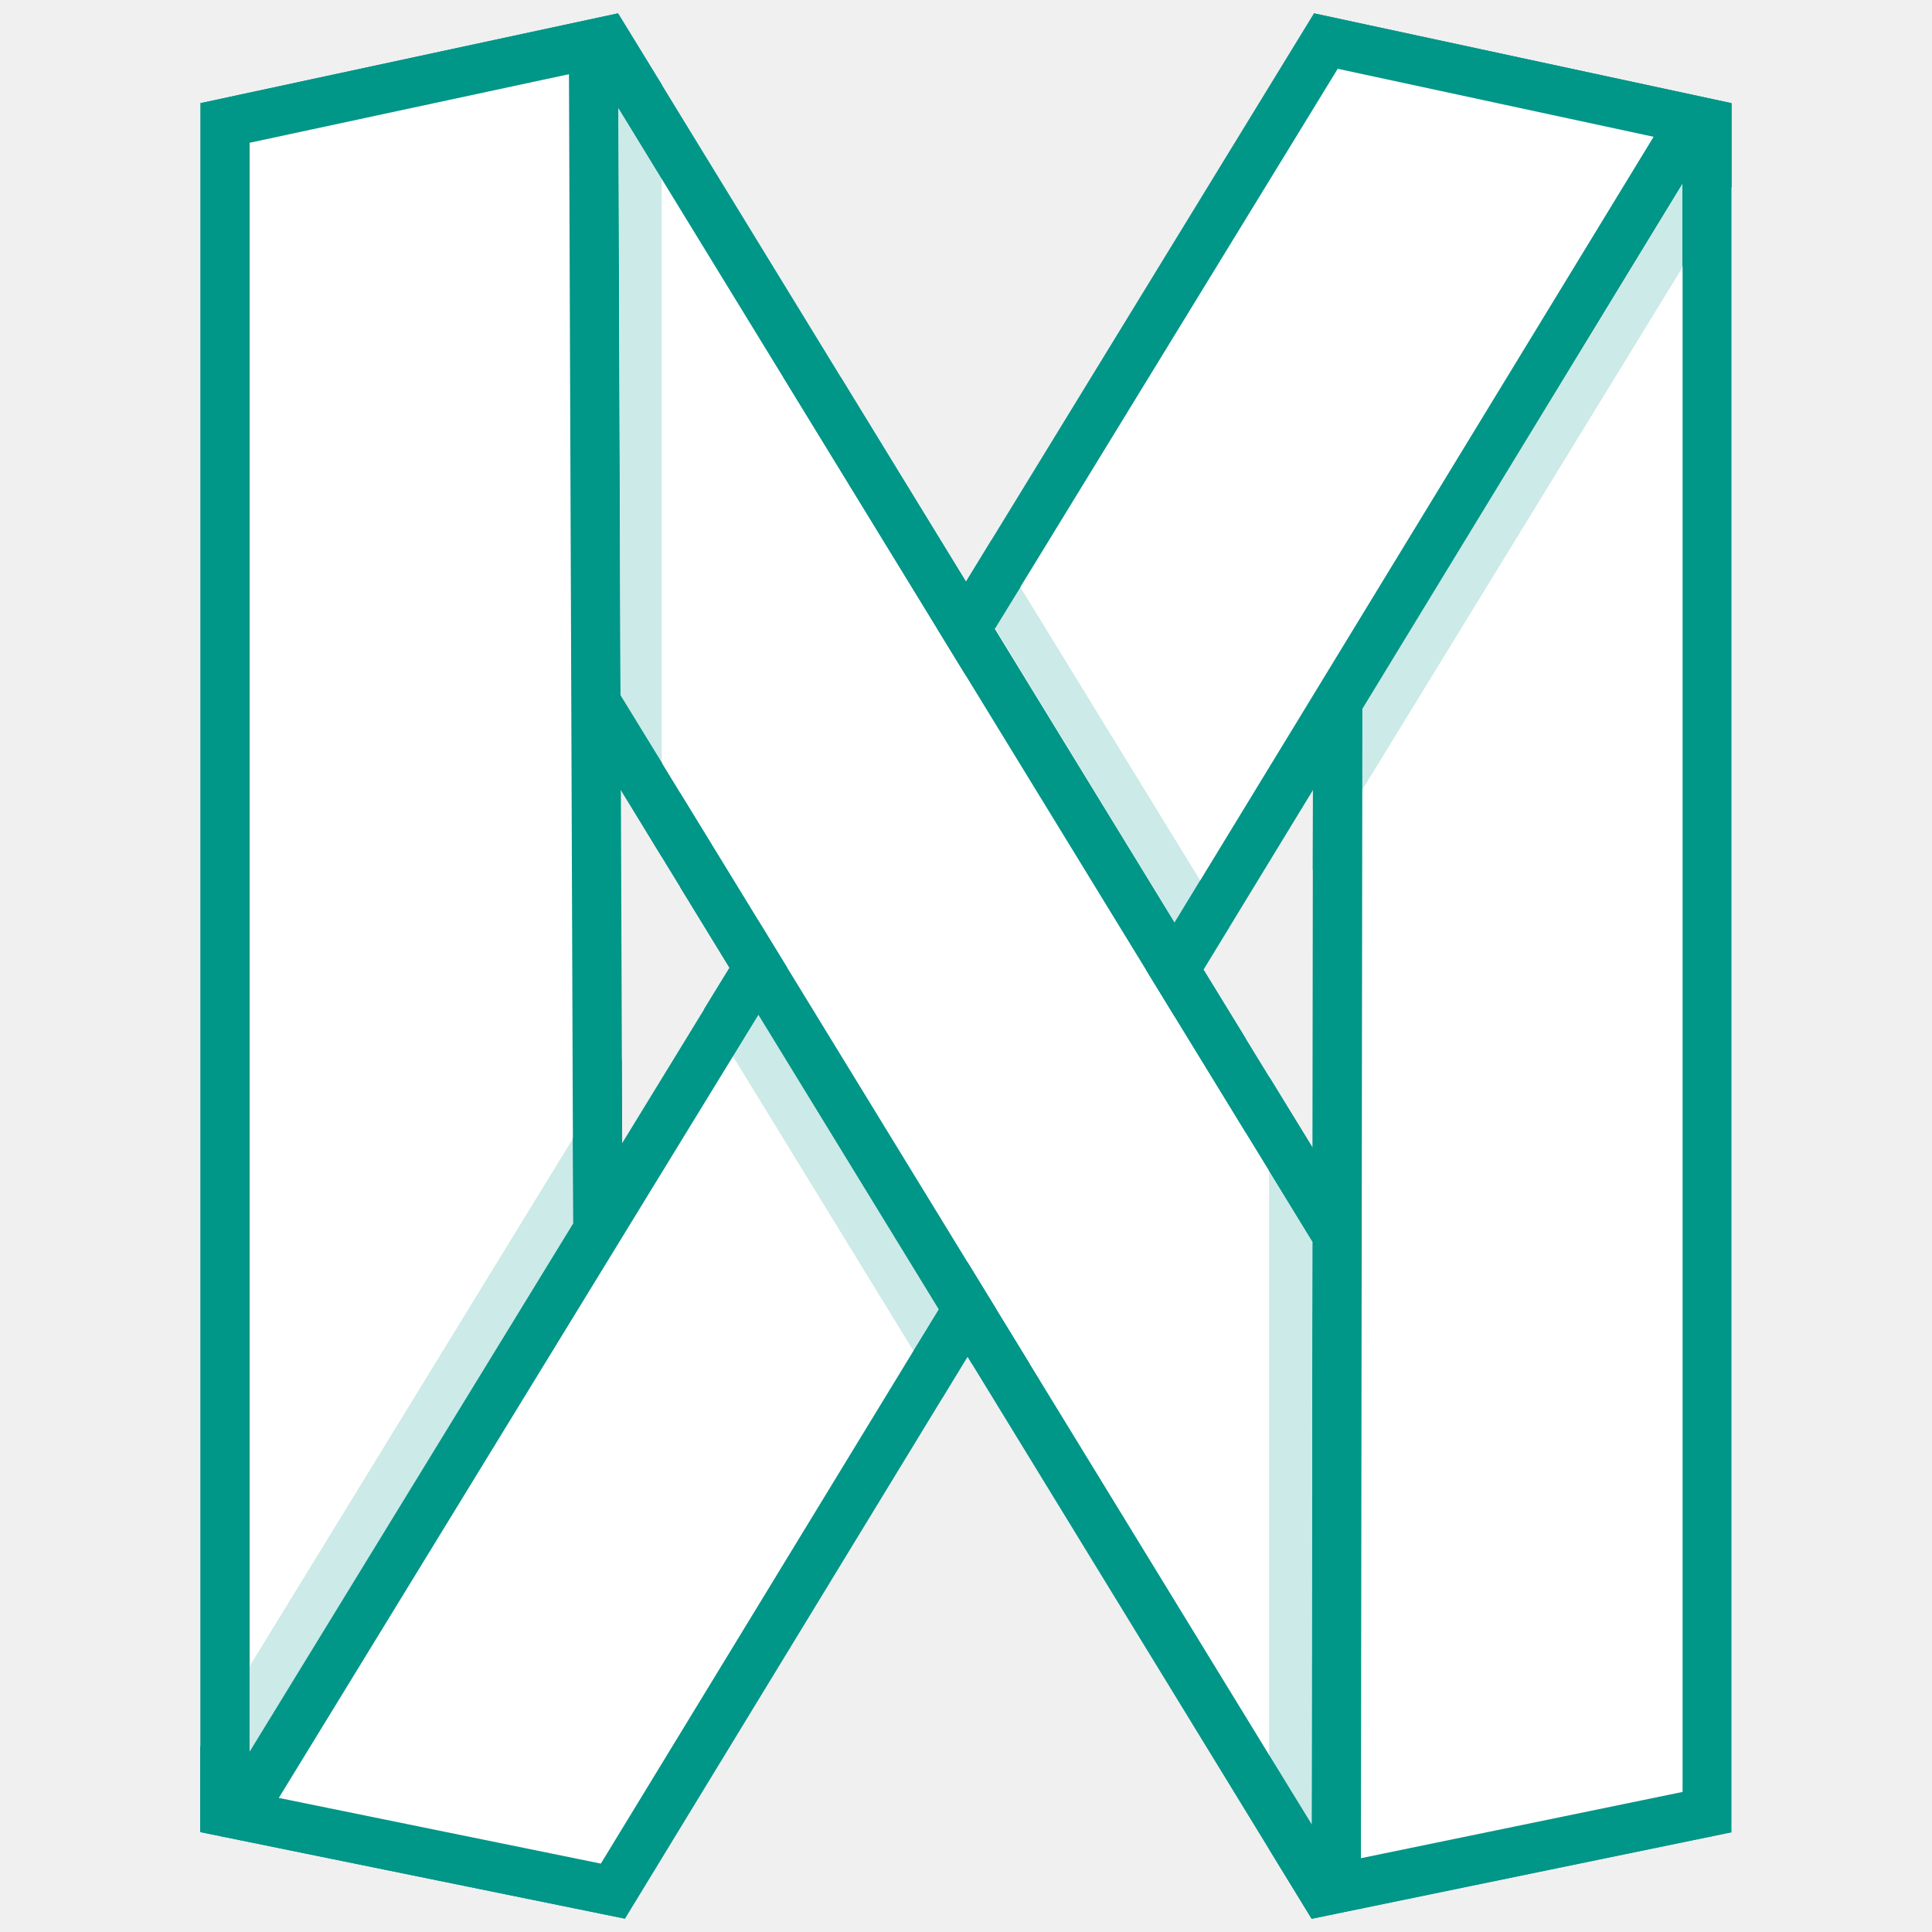
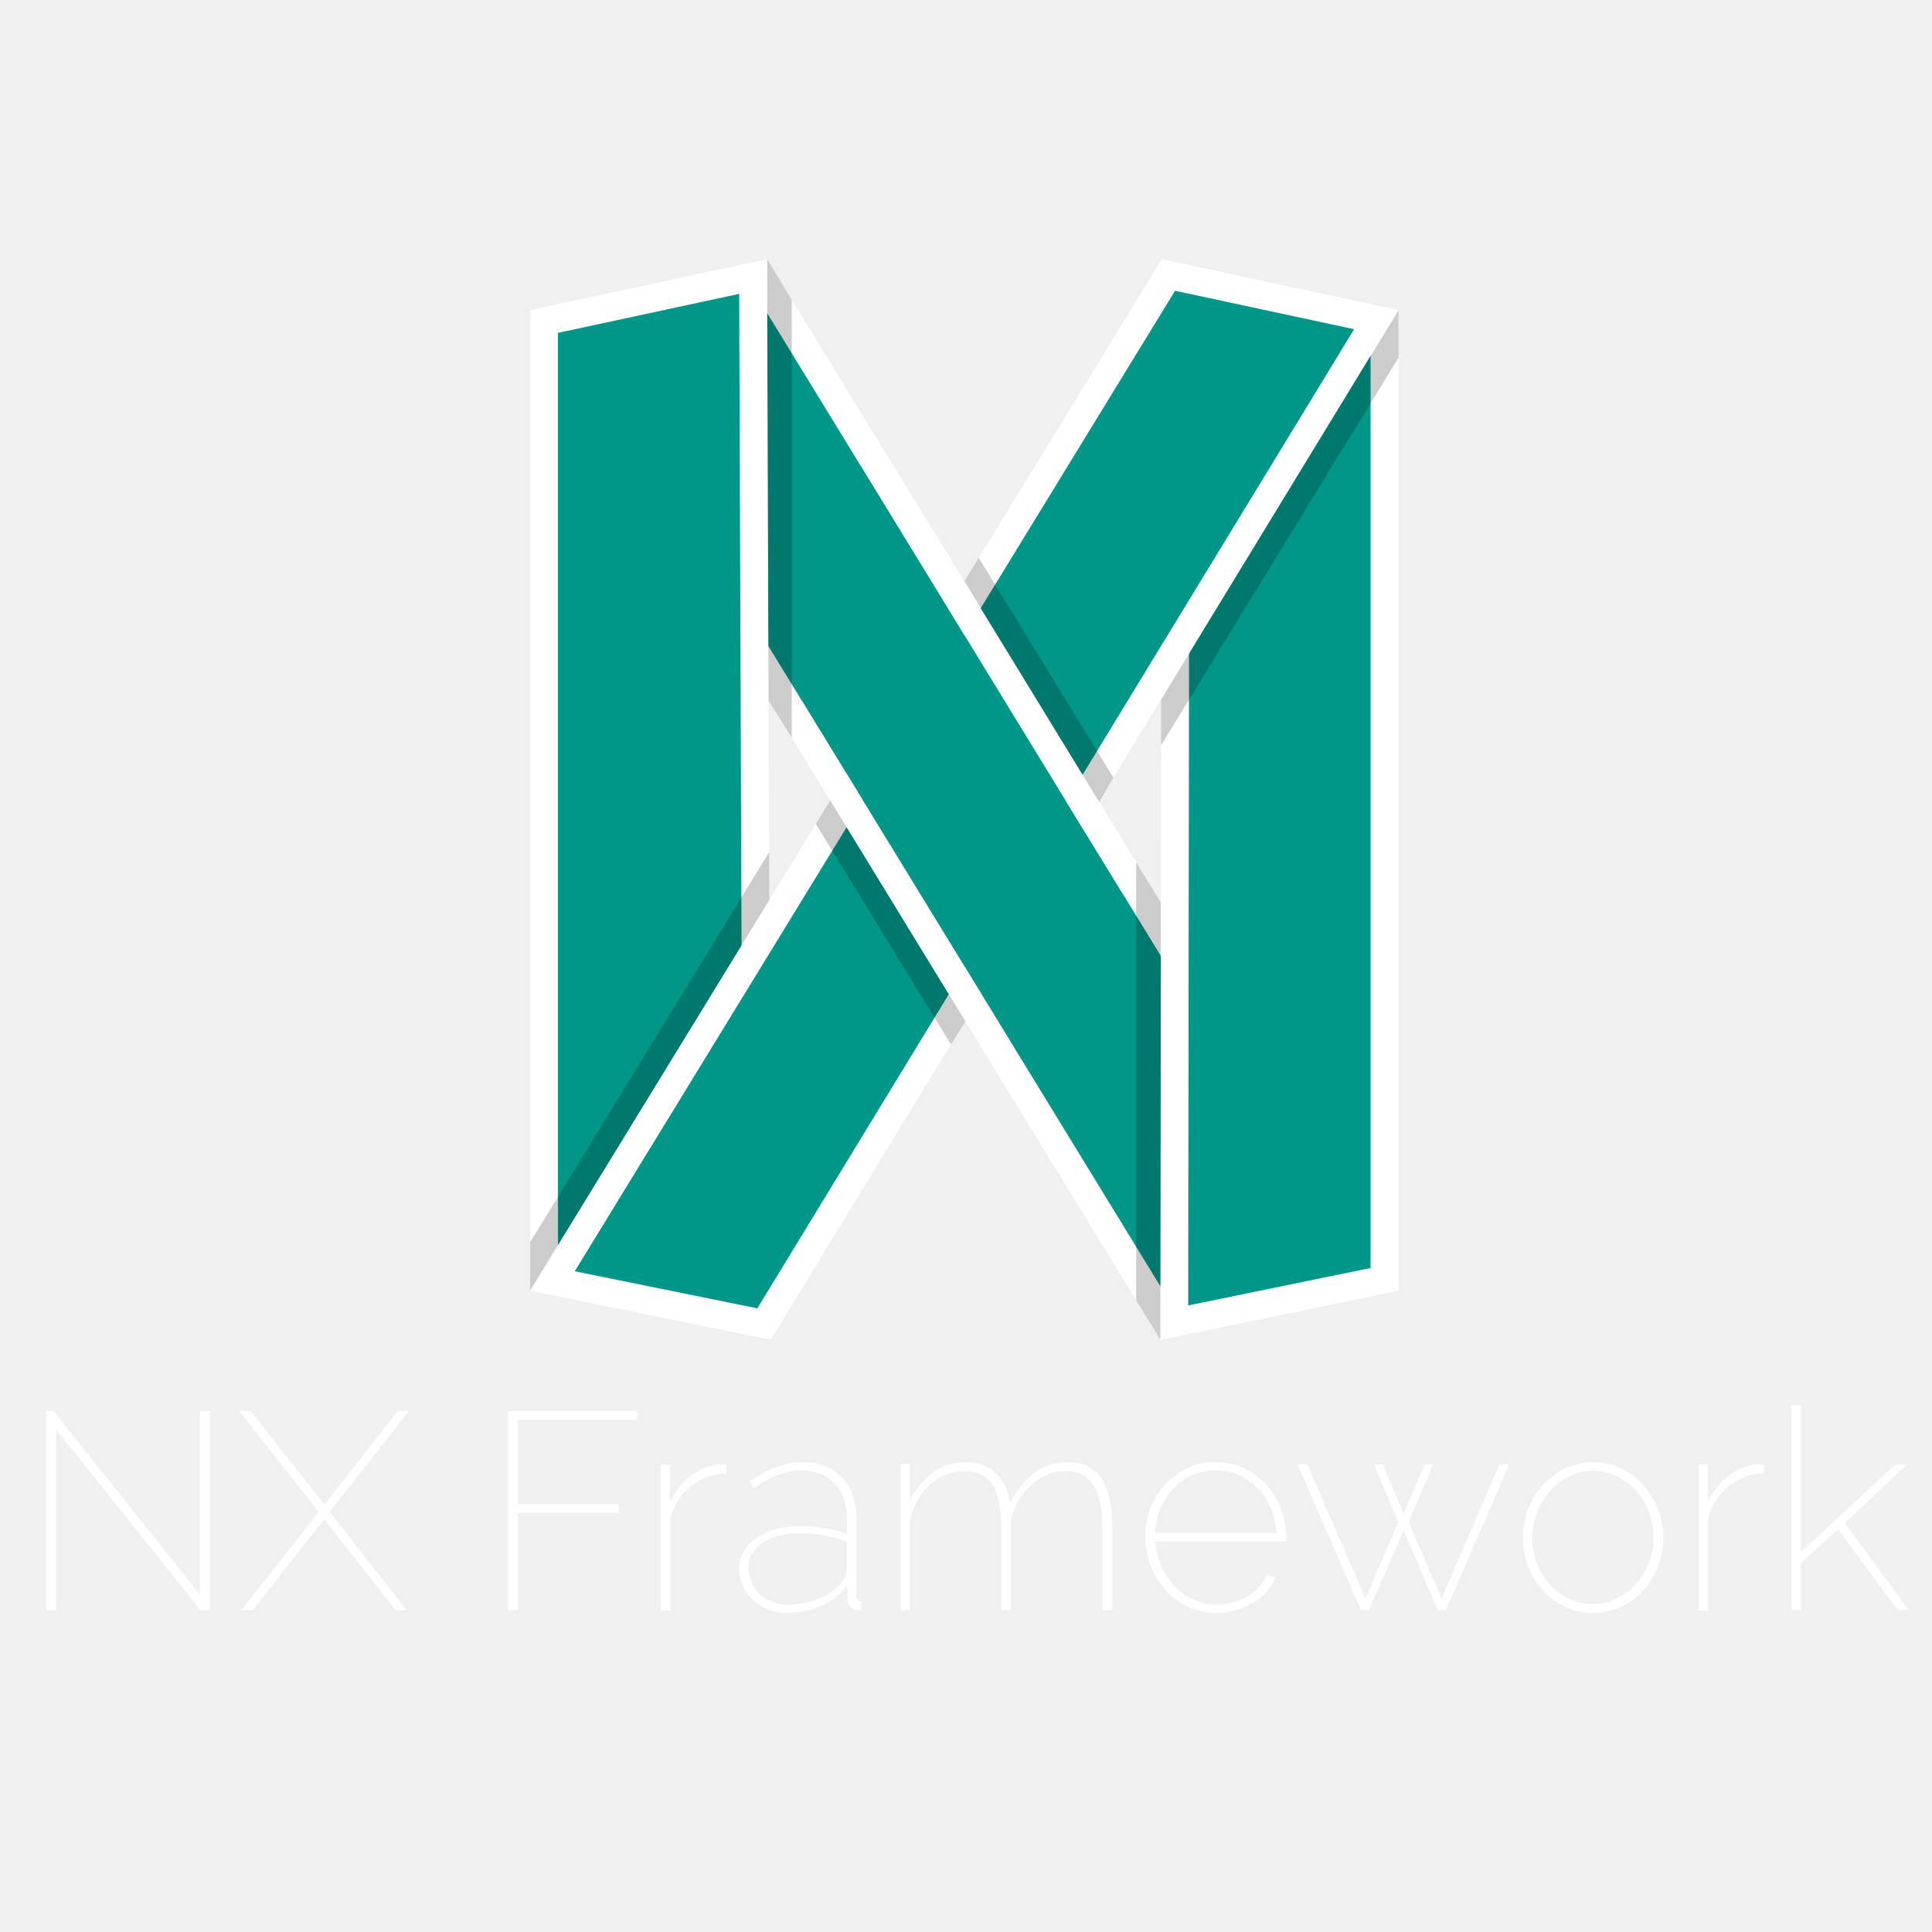
<svg xmlns="http://www.w3.org/2000/svg" version="1.1" id="Layer_1" x="0px" y="0px" viewBox="0 0 1000 1000" style="enable-background:new 0 0 1000 1000;" xml:space="preserve">
  <style type="text/css">
- 	.st0{fill:#FFFFFF;}
- 	.st1{fill:#009688;}
- 	.st2{fill:#CCEAE7;}
+ 	.st0{fill:#009688;}
+ 	.st1{fill:#FFFFFF;}
+ 	.st2{opacity:0.2;}
</style>
-   <g id="XMLID_20_">
-     <polyline id="XMLID_179_" class="st0" points="123.9,62 313.7,21.2 876,939.5 685.1,978.8 123.9,62  " />
-     <path id="XMLID_182_" class="st1" d="M307.6,35.6l548.1,895.1l-164.4,33.9L144.1,70.7L307.6,35.6 M319.9,6.9L103.7,53.4   l575.2,939.8l217.4-44.8L319.9,6.9" />
-     <polyline id="XMLID_183_" class="st0" points="116.4,937.9 116.4,63.7 307.2,22.6 310.7,977.5 116.4,937.9  " />
-     <path id="XMLID_221_" class="st1" d="M294.5,38.4l3.4,923.5l-168.7-34.4V73.9L294.5,38.4 M319.9,6.9L103.7,53.4v894.9l219.8,44.8   L319.9,6.9" />
-     <polyline id="XMLID_222_" class="st0" points="692.9,22.6 883.6,63.7 883.6,937.9 691.6,977.5 692.9,22.6  " />
-     <path id="XMLID_247_" class="st1" d="M705.6,38.4l165.3,35.5v853.6l-166.5,34.3L705.6,38.4 M680.1,6.9l-1.3,986.2l217.4-44.8V53.4   L680.1,6.9" />
-     <polyline id="XMLID_249_" class="st0" points="124,939.5 686.3,21.2 876.1,62 317.2,978.9 124,939.5  " />
-     <path id="XMLID_252_" class="st1" d="M692.4,35.6l163.5,35.2L311,964.6l-166.7-34L692.4,35.6 M680.1,6.9L103.7,948.3l219.8,44.8   L896.3,53.4L680.1,6.9" />
-     <polygon id="XMLID_253_" class="st0" points="405.4,195.3 352,410.3 533.1,706.1 644.8,586.3  " />
-     <polyline id="XMLID_255_" class="st1" points="405.4,195.3 644.8,586.3 644.8,537.6 435.2,195.3 405.4,195.3  " />
-     <polyline id="XMLID_256_" class="st1" points="533.1,706.1 352,410.3 352,459.1 503.2,706.1 533.1,706.1  " />
-     <polyline id="XMLID_257_" class="st2" points="321.8,548.1 321.8,548.1 322,591.8 322,591.8 321.8,548.1  " />
-     <polyline id="XMLID_258_" class="st2" points="296.5,589.4 129.1,862.6 129.1,906.7 296.7,633.1 296.5,589.4  " />
-     <path id="XMLID_261_" class="st1" d="M129.1,862.6l-25.5,41.6v44.2l25.5-41.6V862.6 M321.8,548.1l-25.3,41.3l0.2,43.7l25.3-41.3   L321.8,548.1" />
-     <polyline id="XMLID_262_" class="st1" points="322,591.8 322,591.8 296.7,633.1 129.1,906.7 103.7,948.3 103.7,948.3 322,591.8     " />
-     <path id="XMLID_265_" class="st2" d="M500.8,702.2l-13.1,21.4l0,0l13.2-21.2L500.8,702.2 M368.1,516.5l-3.6,5.9L368.1,516.5" />
-     <polyline id="XMLID_266_" class="st2" points="392.5,525.3 379.4,546.8 472.8,699.2 485.9,677.8 392.5,525.3  " />
-     <path id="XMLID_269_" class="st1" d="M485.9,677.8l-13.1,21.4l14.9,24.4l13.1-21.4L485.9,677.8 M377.6,500.9l-9.6,15.6l-3.6,5.9   l14.9,24.4l13.2-21.5L377.6,500.9" />
-     <polyline id="XMLID_270_" class="st1" points="377.6,500.9 377.6,500.9 392.5,525.3 485.9,677.8 500.8,702.2 501,702.4 501,702.4    377.6,500.9  " />
-     <path id="XMLID_273_" class="st2" d="M636.2,480.1l-13.2,21.7l0.1,0.2l0.1,0.1L636.2,480.1 M513.2,279.5l-13,21.3L513.2,279.5   L513.2,279.5" />
-     <polyline id="XMLID_274_" class="st2" points="528.1,303.9 515.1,325.2 608,477.4 621.2,455.7 528.1,303.9  " />
-     <path id="XMLID_277_" class="st1" d="M621.2,455.7L608,477.4l14.9,24.4l13.2-21.7L621.2,455.7 M513.2,279.5l-13,21.3l14.9,24.4   l13.1-21.3L513.2,279.5" />
-     <polyline id="XMLID_278_" class="st2" points="870.9,95.1 705.1,367 705.1,408.8 870.9,138.3 870.9,95.1  " />
-     <path id="XMLID_281_" class="st1" d="M705.1,367l-15.5,25.4l-10,16.4l-0.1,41.6l25.5-41.6L705.1,367 M896.3,53.4l-25.5,41.8v43.1   l25.5-41.6L896.3,53.4" />
-     <polyline id="XMLID_282_" class="st1" points="896.3,53.4 689.7,392.4 705.1,367 870.9,95.1 896.3,53.4 896.3,53.4  " />
-     <path id="XMLID_285_" class="st2" d="M321.3,408.9l0,0.4l21.2,34.3L321.3,408.9 M320.1,6.9l0,0.3l22.5,36.7L320.1,6.9" />
-     <polyline id="XMLID_286_" class="st2" points="320.2,56.2 321.2,359.9 342.5,394.8 342.5,92.7 320.2,56.2  " />
-     <path id="XMLID_289_" class="st1" d="M321.2,359.9l0.2,49l21.2,34.7v-48.8L321.2,359.9 M320.1,7.2l0.2,49l22.3,36.5V43.9l0,0   L320.1,7.2" />
-     <path id="XMLID_292_" class="st2" d="M656.9,957.2L656.9,957.2l22,35.9L656.9,957.2 M656.9,557.3L656.9,557.3l22.5,36.7v0   L656.9,557.3" />
-     <polyline id="XMLID_293_" class="st2" points="656.9,606.1 656.9,908.4 678.9,944.4 679.3,642.7 656.9,606.1  " />
-     <path id="XMLID_296_" class="st1" d="M656.9,908.4v48.8l22,35.9l0.1-48.7L656.9,908.4 M656.9,557.3v48.8l22.4,36.6l0.1-48.7   L656.9,557.3" />
+   <g id="XMLID_481_">
+     <g id="XMLID_430_">
+       <g id="XMLID_438_">
+         <g id="XMLID_447_">
+           <polygon id="XMLID_19_" class="st0" points="285.9,165.5 393.5,142.3 712.3,663 604.1,685.3     " />
+           <path id="XMLID_11_" class="st1" d="M390,150.5L700.8,658l-93.2,19.2L297.3,170.4L390,150.5 M397,134.2l-122.6,26.4l326.2,532.9      L723.9,668L397,134.2L397,134.2z" />
+         </g>
+         <g id="XMLID_446_">
+           <polygon id="XMLID_15_" class="st0" points="281.6,662.1 281.6,166.4 389.8,143.1 391.8,684.6     " />
+           <path id="XMLID_10_" class="st1" d="M382.6,152.1l1.9,523.7l-95.7-19.5v-484L382.6,152.1 M397,134.2l-122.6,26.4V668L399,693.4      L397,134.2L397,134.2z" />
+         </g>
+         <g id="XMLID_445_">
+           <polygon id="XMLID_9_" class="st0" points="608.5,143.1 716.6,166.4 716.6,662.1 607.8,684.6     " />
+           <path id="XMLID_6_" class="st1" d="M615.7,152.1l93.7,20.2v484L615,675.7L615.7,152.1 M601.3,134.2l-0.7,559.2L723.9,668V160.6      L601.3,134.2L601.3,134.2z" />
+         </g>
+         <g id="XMLID_444_">
+           <polygon id="XMLID_5_" class="st0" points="285.9,663 604.8,142.3 712.4,165.5 395.5,685.3     " />
+           <path id="XMLID_2_" class="st1" d="M608.2,150.5l92.7,19.9L392,677.2L297.5,658L608.2,150.5 M601.3,134.2L274.4,668L399,693.4      l324.8-532.9L601.3,134.2L601.3,134.2z" />
+         </g>
+         <g id="XMLID_439_">
+           <polygon id="XMLID_443_" class="st0" points="445.5,241 415.2,362.9 517.9,530.7 581.2,462.8     " />
+           <g id="XMLID_440_">
+             <polygon id="XMLID_442_" class="st1" points="445.5,241 581.2,462.8 581.2,435.1 462.4,241      " />
+             <polygon id="XMLID_441_" class="st1" points="517.9,530.7 415.2,362.9 415.2,390.6 500.9,530.7      " />
+           </g>
+         </g>
+       </g>
+       <g id="XMLID_431_" class="st2">
+         <polygon id="XMLID_437_" points="398.2,465.8 274.4,668 274.4,643 398.1,441.1    " />
+         <polygon id="XMLID_436_" points="422.3,426.5 492.2,540.6 499.7,528.6 429.7,414.3    " />
+         <polygon id="XMLID_435_" points="499.2,300.8 568.9,415 576.3,402.5 506.6,288.8    " />
+         <polygon id="XMLID_434_" points="723.9,185.1 601,385.7 601,362.1 723.9,160.6    " />
+         <polygon id="XMLID_433_" points="397.8,362.4 397.1,134.2 409.8,155.2 409.8,381.8    " />
+         <polygon id="XMLID_432_" points="588.1,673.1 588.1,446.3 600.8,467.1 600.6,693.4    " />
+       </g>
+     </g>
+     <g id="XMLID_429_">
+       <path id="XMLID_32_" class="st1" d="M29,739.9v93.5h-5.1V730.3h3.8l75.8,95.1v-95.1h5.1v103.1h-4.9L29,739.9z" />
+       <path id="XMLID_36_" class="st1" d="M129.9,730.3l38,48.5l38-48.5h5.8l-41.1,52.3l39.9,50.8h-5.8l-36.9-47l-36.9,47H125l39.9-50.8    l-41.1-52.3H129.9z" />
+       <path id="XMLID_38_" class="st1" d="M262.9,833.4V730.3h66.8v4.6H268v43.6h52.4v4.5H268v50.4H262.9z" />
+       <path id="XMLID_40_" class="st1" d="M375.7,762.6c-7,0.3-13,2.5-18.1,6.6c-5.1,4.1-8.7,9.7-10.7,16.8v47.5h-4.9v-75.5h4.8v19.2    c2.6-5.3,6.1-9.7,10.5-13.1c4.4-3.4,9-5.4,13.9-6c1-0.1,1.9-0.1,2.7-0.1c0.8,0,1.5,0,2,0V762.6z" />
+       <path id="XMLID_42_" class="st1" d="M407.2,834.9c-3.5,0-6.7-0.6-9.7-1.8c-3-1.2-5.6-2.9-7.8-4.9c-2.2-2.1-4-4.5-5.2-7.3    c-1.3-2.8-1.9-5.9-1.9-9.1c0-3.2,0.8-6.1,2.3-8.8c1.5-2.7,3.7-5,6.5-6.9c2.8-1.9,6-3.4,9.9-4.5c3.8-1.1,8-1.6,12.6-1.6    c4.3,0,8.5,0.3,12.8,1c4.3,0.7,8.2,1.7,11.7,3v-8.1c0-7.5-2.2-13.6-6.5-18.1c-4.3-4.5-10.1-6.8-17.3-6.8c-3.7,0-7.6,0.8-11.8,2.4    c-4.2,1.6-8.3,3.9-12.5,6.9l-2.3-3.6c9.7-6.6,18.6-9.9,26.9-9.9c8.8,0,15.8,2.6,20.8,7.8s7.6,12.4,7.6,21.5v39.5    c0,2.1,0.9,3.2,2.6,3.2v4.6c-0.3,0.1-0.6,0.1-0.8,0.1c-0.2,0-0.5,0-0.7,0c-1.6,0-3-0.6-4.1-1.8c-1.1-1.2-1.7-2.7-1.7-4.4v-6.7    c-3.5,4.6-8,8.1-13.5,10.5C419.6,833.6,413.6,834.9,407.2,834.9z M407.8,830.7c3.6,0,7.2-0.5,10.8-1.5c3.6-1,6.9-2.3,9.8-4    c2.9-1.7,5.3-3.7,7.1-5.9c1.8-2.2,2.8-4.6,2.8-7.1V798c-7.5-2.9-15.6-4.4-24.1-4.4c-4,0-7.6,0.4-10.9,1.3    c-3.3,0.9-6.1,2.1-8.5,3.6c-2.4,1.5-4.2,3.4-5.5,5.6s-2,4.6-2,7.3c0,2.7,0.5,5.2,1.6,7.5c1.1,2.3,2.5,4.4,4.4,6.1    c1.8,1.7,4,3.1,6.5,4.1C402.2,830.2,404.9,830.7,407.8,830.7z" />
+       <path id="XMLID_45_" class="st1" d="M575.5,833.4h-4.9v-42.1c0-10.3-1.6-17.8-4.7-22.6c-3.1-4.8-8-7.3-14.4-7.3    c-3.4,0-6.6,0.6-9.6,1.9c-3,1.3-5.7,3-8.1,5.2c-2.4,2.2-4.5,4.8-6.4,7.9c-1.8,3.1-3.2,6.4-4.2,10v47h-4.9v-42.1    c0-10.4-1.5-17.9-4.6-22.7c-3-4.8-7.9-7.2-14.4-7.2c-6.7,0-12.5,2.3-17.6,6.8c-5,4.6-8.6,10.6-10.7,18v47.2h-4.9v-75.5h4.8v18.9    c3.2-6.4,7.3-11.3,12.3-14.8c5-3.5,10.6-5.2,16.7-5.2c6.4,0,11.6,1.9,15.6,5.8c4,3.9,6.4,9,7.2,15.4c7.5-14.1,17.4-21.2,29.9-21.2    c8,0,13.9,2.9,17.6,8.6c3.7,5.8,5.5,14.2,5.5,25.3V833.4z" />
+       <path id="XMLID_47_" class="st1" d="M629.5,834.9c-5.1,0-9.9-1-14.4-3.1c-4.5-2.1-8.3-4.9-11.7-8.6c-3.3-3.6-6-7.8-7.8-12.6    c-1.9-4.8-2.8-9.9-2.8-15.3c0-5.3,0.9-10.3,2.8-15c1.8-4.6,4.4-8.7,7.7-12.2c3.3-3.5,7.1-6.2,11.5-8.3s9.1-3,14.2-3    c5.2,0,10.1,1,14.5,3c4.5,2,8.3,4.8,11.6,8.3c3.3,3.5,5.9,7.7,7.8,12.4c1.9,4.7,2.8,9.8,2.8,15.1c0,0.2,0,0.6,0,1.2s0,0.9-0.1,1    h-67.7c0.4,4.6,1.5,9,3.3,13c1.8,4,4.1,7.5,7,10.4c2.9,2.9,6.1,5.2,9.9,6.9c3.7,1.7,7.7,2.5,11.8,2.5c2.7,0,5.4-0.4,8.1-1.1    c2.7-0.7,5.2-1.8,7.5-3.1c2.3-1.4,4.4-3,6.1-4.9c1.7-1.9,3.1-3.9,4.2-6.2l4.5,1.2c-1.1,2.6-2.6,5.1-4.6,7.3    c-2,2.3-4.4,4.2-7.2,5.8s-5.7,2.9-8.9,3.8C636.2,834.4,632.9,834.9,629.5,834.9z M660.7,793.6c-0.3-4.7-1.3-9.1-3-13.1    c-1.7-4-4-7.4-6.9-10.3c-2.9-2.9-6.1-5.2-9.8-6.8c-3.7-1.6-7.6-2.4-11.9-2.4c-4.3,0-8.2,0.8-11.9,2.5c-3.7,1.6-6.9,3.9-9.7,6.8    c-2.8,2.9-5,6.3-6.7,10.3c-1.7,4-2.7,8.3-3,12.9H660.7z" />
+       <path id="XMLID_50_" class="st1" d="M776.1,757.9h5.1l-32.8,75.5h-4.2l-17.7-41.2l-17.9,41.2h-4.2l-32.8-75.5h5.1l30.1,69.5    l17-39.6l-12.6-29.8h4.5l10.9,25.4l10.7-25.4h4.6l-12.8,29.8l17.1,39.6L776.1,757.9z" />
+       <path id="XMLID_52_" class="st1" d="M824.5,834.9c-5.1,0-9.9-1-14.3-3.1c-4.4-2.1-8.3-4.9-11.5-8.4c-3.3-3.5-5.9-7.7-7.7-12.4    c-1.8-4.7-2.8-9.7-2.8-15c0-5.3,0.9-10.4,2.8-15.1c1.9-4.7,4.5-8.9,7.8-12.5c3.3-3.6,7.1-6.4,11.5-8.5c4.4-2.1,9.1-3.1,14.2-3.1    c5,0,9.8,1,14.2,3.1c4.5,2.1,8.3,4.9,11.6,8.5c3.3,3.6,5.9,7.7,7.8,12.5c1.9,4.7,2.8,9.8,2.8,15.1c0,5.2-0.9,10.2-2.8,15    c-1.9,4.7-4.5,8.9-7.7,12.4c-3.2,3.5-7.1,6.3-11.5,8.4C834.4,833.8,829.6,834.9,824.5,834.9z M793.1,796.1c0,4.6,0.8,9.1,2.5,13.2    c1.6,4.2,3.9,7.8,6.7,10.9c2.8,3.1,6.1,5.5,9.9,7.3c3.8,1.8,7.9,2.7,12.1,2.7c4.4,0,8.4-0.9,12.3-2.8c3.8-1.8,7.2-4.3,10-7.4    c2.9-3.1,5.1-6.8,6.8-11c1.6-4.2,2.5-8.6,2.5-13.3c0-4.6-0.8-9.1-2.5-13.3c-1.6-4.2-3.9-7.9-6.8-11c-2.9-3.1-6.2-5.6-10-7.4    c-3.8-1.8-7.9-2.8-12.1-2.8c-4.3,0-8.3,0.9-12.1,2.8c-3.8,1.8-7.1,4.3-9.9,7.5c-2.9,3.1-5.1,6.8-6.8,11    C794,786.9,793.1,791.4,793.1,796.1z" />
+       <path id="XMLID_55_" class="st1" d="M912.9,762.6c-7,0.3-13,2.5-18.1,6.6c-5.1,4.1-8.7,9.7-10.7,16.8v47.5h-4.9v-75.5h4.8v19.2    c2.6-5.3,6.1-9.7,10.5-13.1c4.4-3.4,9-5.4,13.9-6c1-0.1,1.9-0.1,2.7-0.1c0.8,0,1.5,0,2,0V762.6z" />
+       <path id="XMLID_57_" class="st1" d="M982.2,833.4l-30.8-41.8l-19.3,17.6v24.2h-4.9v-106h4.9v75.9l48.9-45.2h6l-32.1,30.2l33,45    H982.2z" />
+     </g>
  </g>
</svg>
